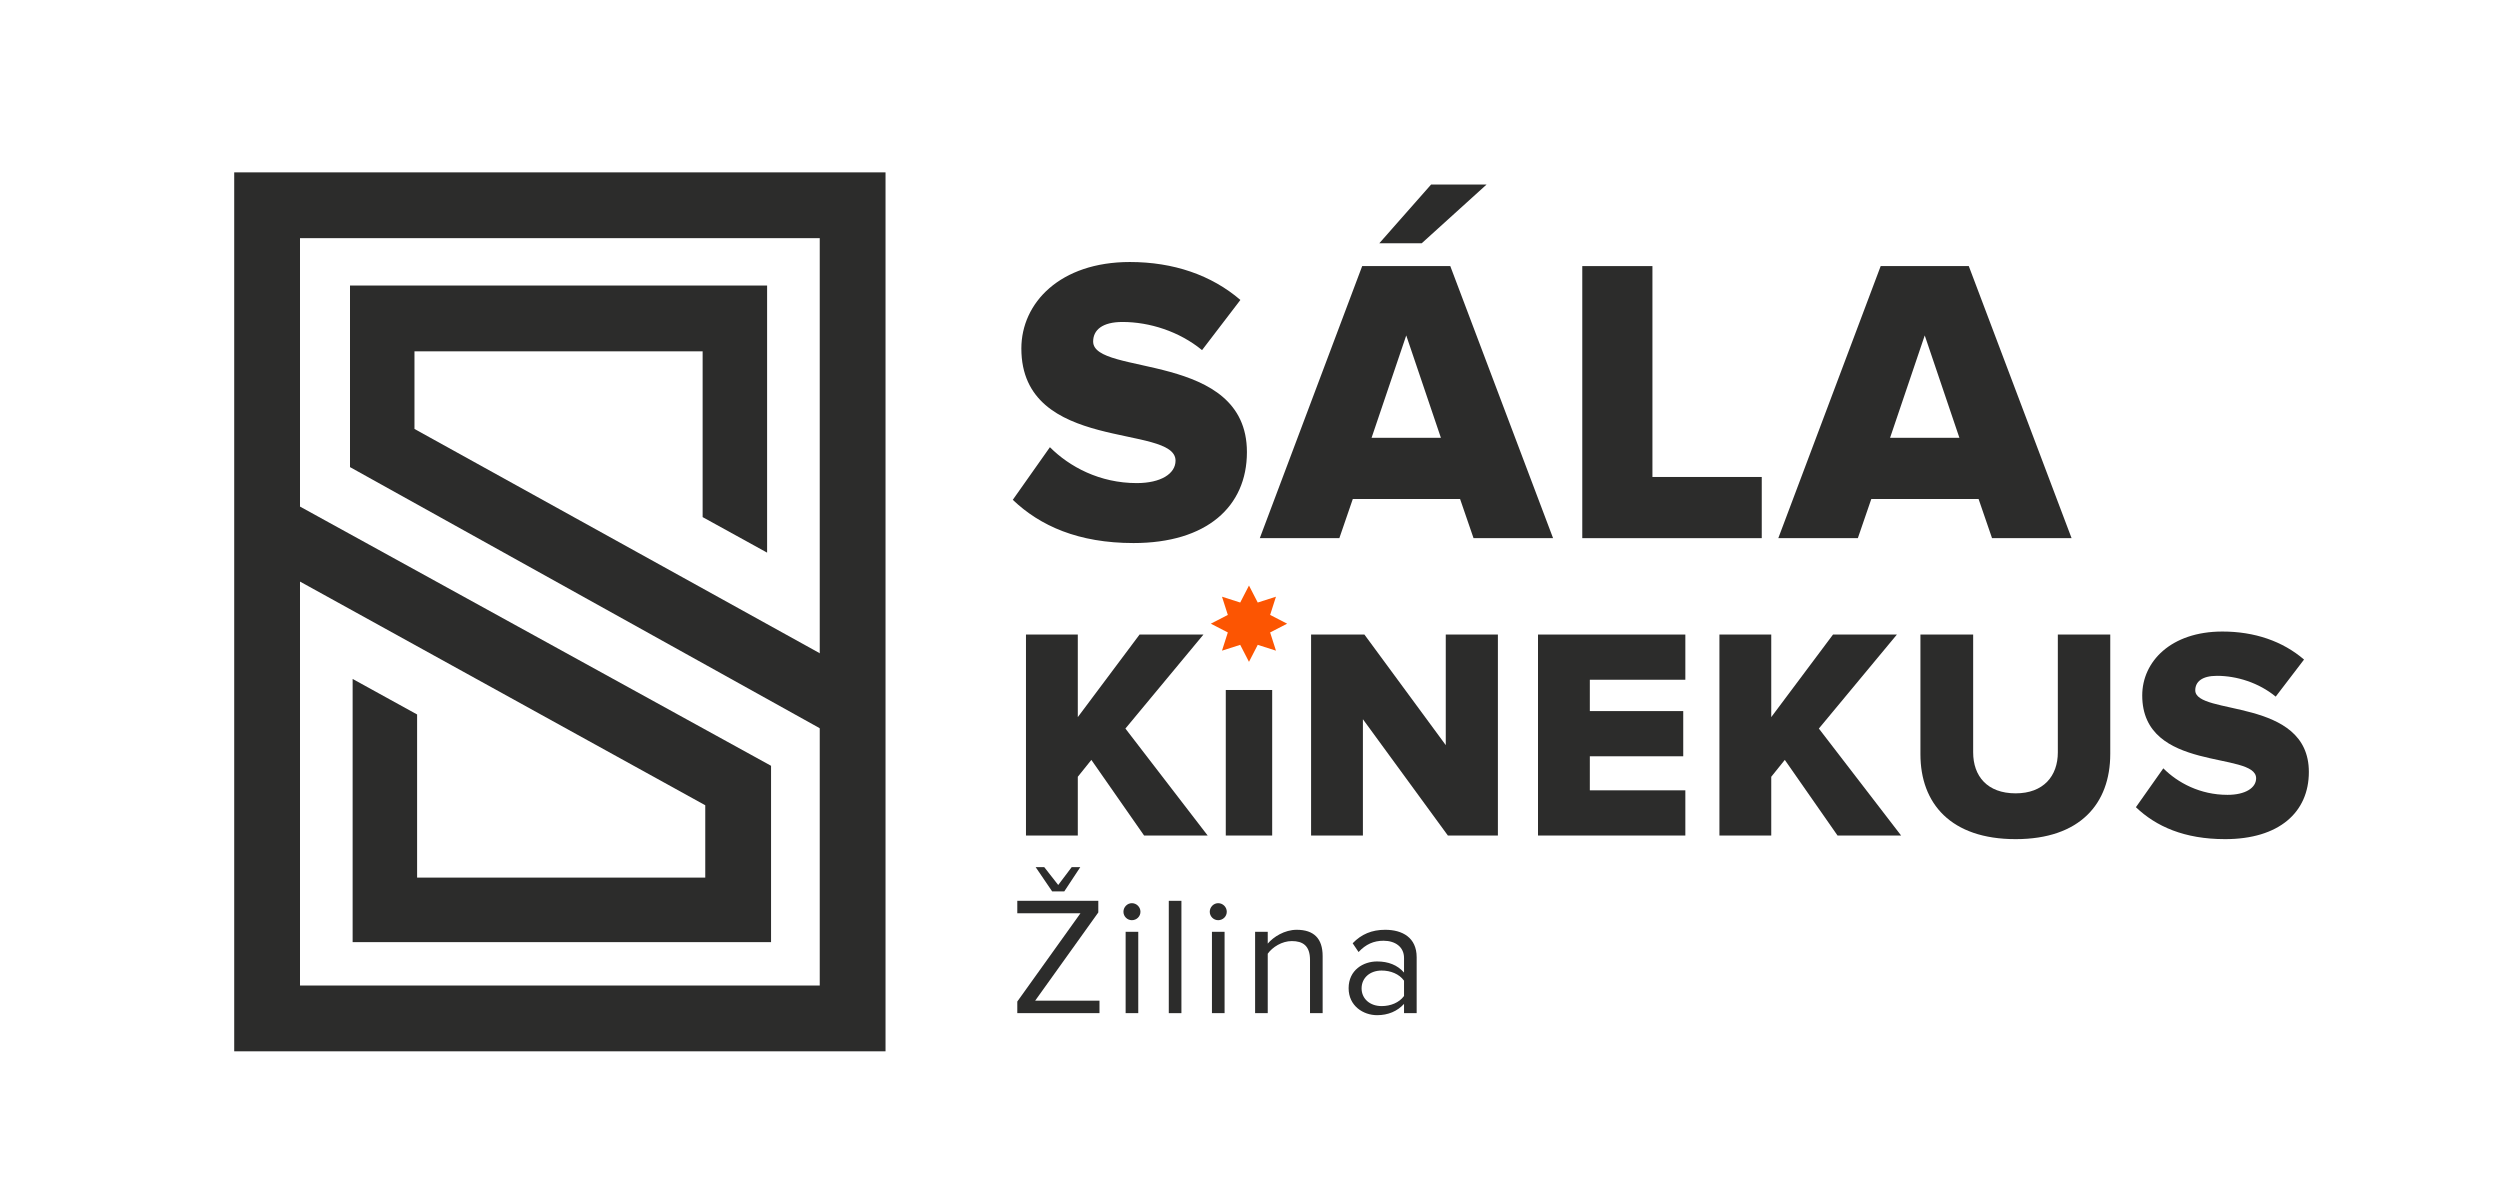
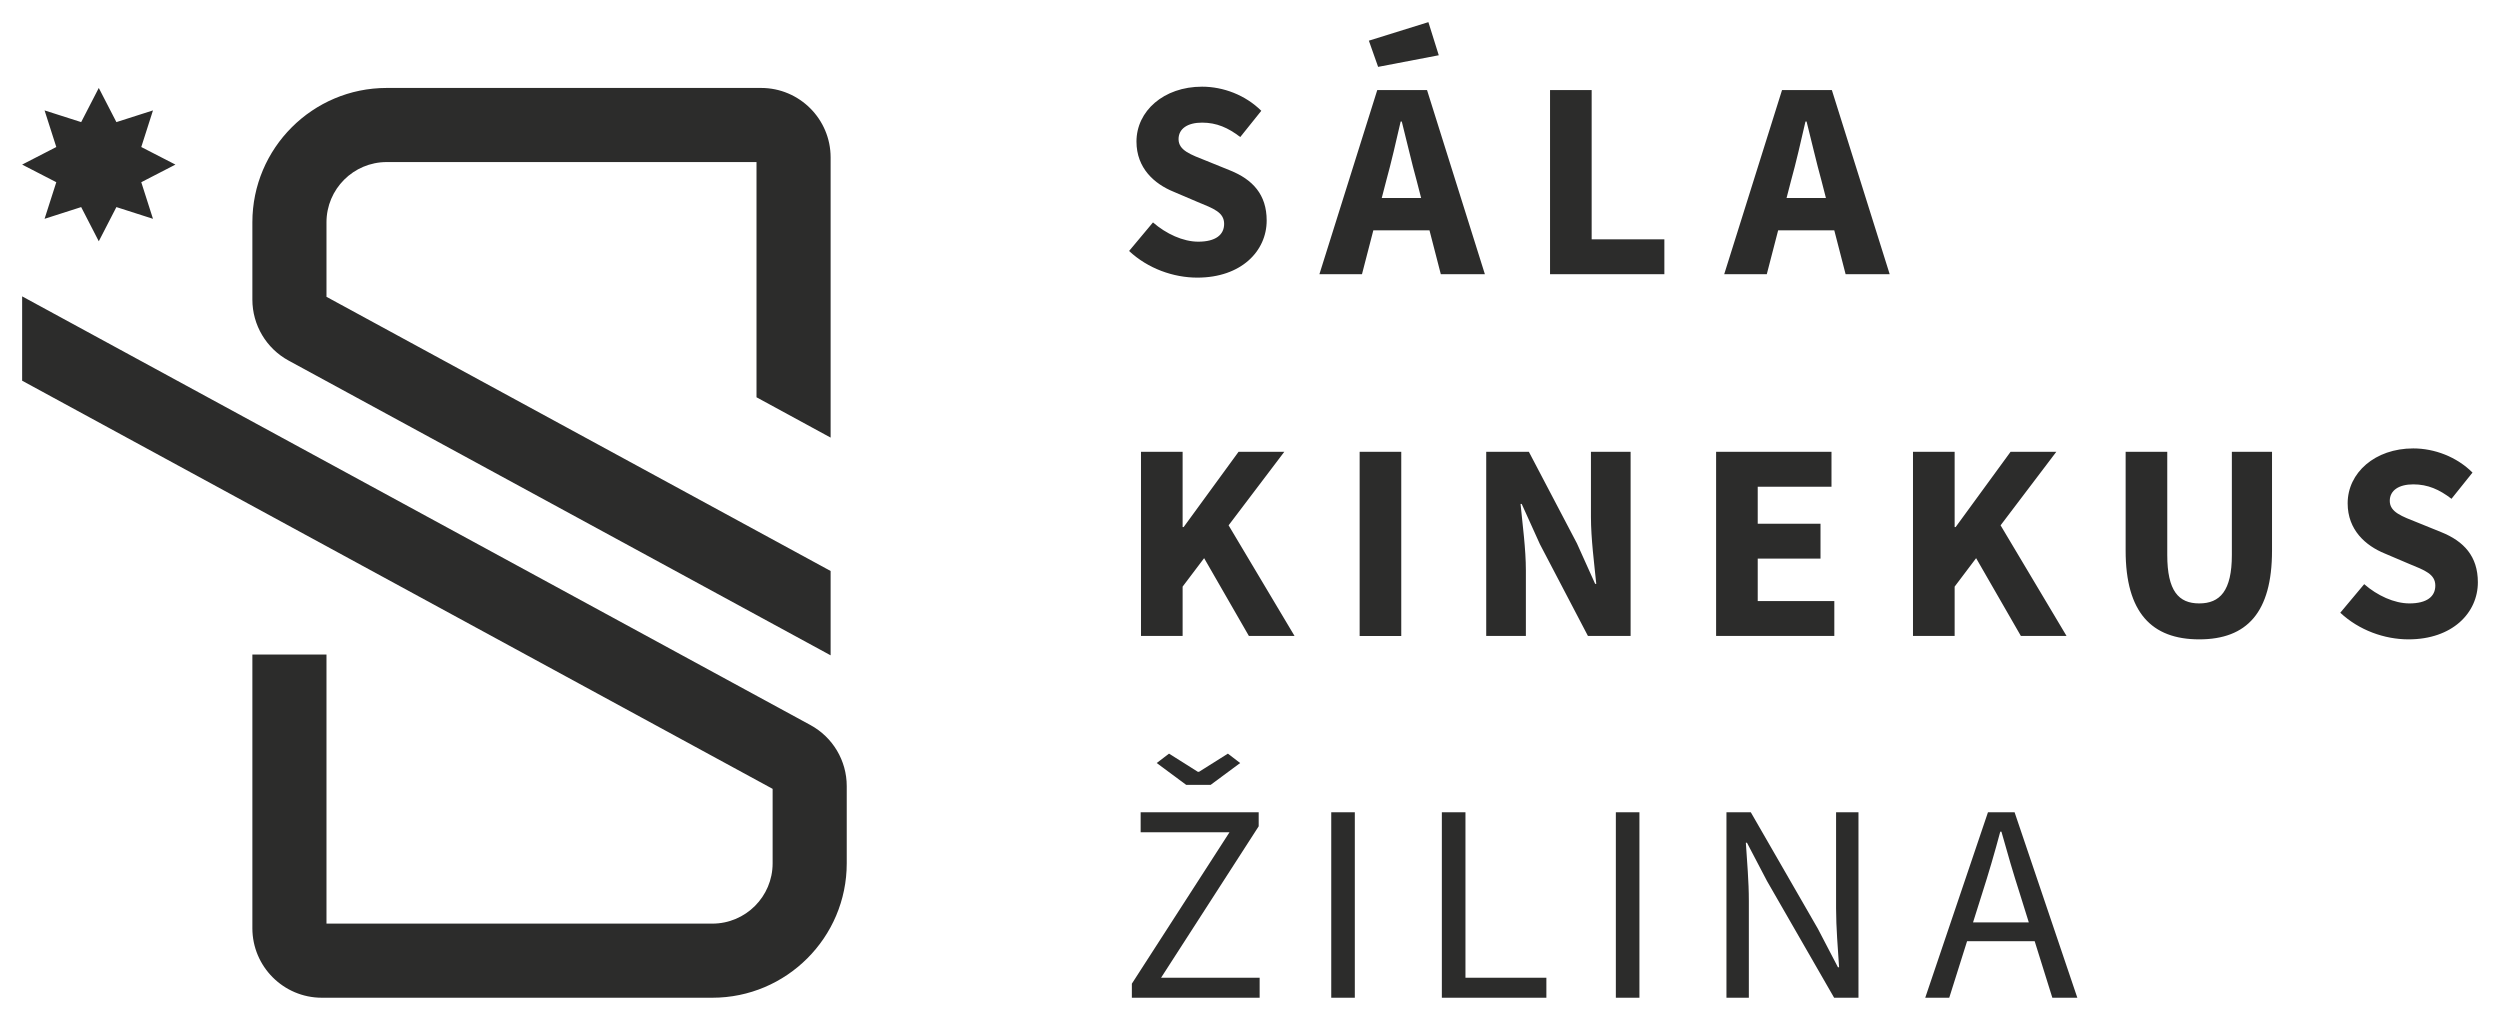
- <svg xmlns="http://www.w3.org/2000/svg" width="1900" height="900" viewBox="0 0 1900 900" role="img" aria-labelledby="title desc">
-   <g transform="translate(20 20)">
-     <g fill="#2C2C2B">
-       <g id="symbol" fill-rule="evenodd">
-         <path d="M158 111H653V779H158Z M208 161V729H603V161Z" />
-         <path d="M246 197H563V400L514 373V247H295V306L604 477V534L246 335Z" />
-         <path d="M208 365L566 562V696H248V496L297 523V647H516V592L208 422Z" />
-       </g>
-       <g id="sala">
-         <path d="M308 -12C487 -12 586 77 586 211C586 459 209 397 209 482C209 510 231 530 281 530C347 530 420 507 476 461L570 584C499 645 406 677 299 677C128 677 33 577 33 465C33 208 411 281 411 190C411 158 375 135 316 135C225 135 151 175 103 223L12 94C79 30 173 -12 308 -12Z" transform="translate(746 389) scale(0.31 -0.31)" />
-         <path d="M708 0 456 667H240L-11 0H184L217 96H480L513 0ZM433 246H263L348 497ZM545 867H409L282 723H386Z" transform="translate(940.86 389) scale(0.31 -0.31)" />
-         <path d="M500 0V150H232V667H60V0Z" transform="translate(1163.93 389) scale(0.31 -0.31)" />
-         <path d="M708 0 456 667H240L-11 0H184L217 96H480L513 0ZM433 246H263L348 497Z" transform="translate(1334.92 389) scale(0.31 -0.31)" />
-       </g>
-       <g id="kinekus">
-         <path d="M663 0 390 355 649 667H437L232 393V667H60V0H232V195L277 251L452 0Z" transform="translate(746 615) scale(0.229 -0.229)" />
-         <path d="M210 0V483H56V0Z" transform="translate(898.766 615) scale(0.229 -0.229)" />
-         <path d="M680 0V667H507V300L237 667H60V0H232V386L514 0Z" transform="translate(962.68 615) scale(0.229 -0.229)" />
-         <path d="M549 0V150H232V263H542V413H232V517H549V667H60V0Z" transform="translate(1135.14 615) scale(0.229 -0.229)" />
-         <path d="M663 0 390 355 649 667H437L232 393V667H60V0H232V195L277 251L452 0Z" transform="translate(1273.021 615) scale(0.229 -0.229)" />
-         <path d="M376 -12C589 -12 690 105 690 271V667H516V276C516 197 468 140 376 140C282 140 235 197 235 276V667H60V270C60 106 161 -12 376 -12Z" transform="translate(1425.787 615) scale(0.229 -0.229)" />
-         <path d="M308 -12C487 -12 586 77 586 211C586 459 209 397 209 482C209 510 231 530 281 530C347 530 420 507 476 461L570 584C499 645 406 677 299 677C128 677 33 577 33 465C33 208 411 281 411 190C411 158 375 135 316 135C225 135 151 175 103 223L12 94C79 30 173 -12 308 -12Z" transform="translate(1600.537 615) scale(0.229 -0.229)" />
-       </g>
-       <g id="zilina">
-         <path d="M327 723 422 867H371L291 761L208 867H157L255 723ZM536 0V74H154L529 598V667H48V593H423L48 69V0Z" transform="translate(747 750) scale(0.128 -0.128)" />
-         <path d="M112 552C140 552 163 574 163 602C163 630 140 653 112 653C85 653 62 630 62 602C62 574 85 552 112 552ZM150 0V483H75V0Z" transform="translate(825.88 750) scale(0.128 -0.128)" />
-         <path d="M150 0V667H75V0Z" transform="translate(858.68 750) scale(0.128 -0.128)" />
-         <path d="M112 552C140 552 163 574 163 602C163 630 140 653 112 653C85 653 62 630 62 602C62 574 85 552 112 552ZM150 0V483H75V0Z" transform="translate(891.48 750) scale(0.128 -0.128)" />
-         <path d="M476 0V339C476 444 423 495 322 495C250 495 184 453 150 413V483H75V0H150V353C178 392 234 428 293 428C358 428 401 401 401 316V0Z" transform="translate(924.28 750) scale(0.128 -0.128)" />
-         <path d="M452 0V332C452 449 367 495 265 495C186 495 124 469 72 415L107 363C150 409 197 430 255 430C325 430 377 393 377 328V241C338 286 283 307 217 307C135 307 48 256 48 148C48 43 135 -12 217 -12C282 -12 337 11 377 55V0ZM244 42C174 42 125 86 125 147C125 209 174 253 244 253C297 253 348 233 377 193V102C348 62 297 42 244 42Z" transform="translate(998.808 750) scale(0.128 -0.128)" />
-       </g>
-     </g>
-     <path id="hviezdicka_kinekus" d="M929.223,425.000 L922.563,437.924 L908.716,433.495 L913.146,447.341 L900.223,454.001 L913.146,460.659 L908.716,474.507 L922.563,470.076 L929.223,483.000 L935.881,470.076 L949.730,474.507 L945.299,460.659 L958.223,454.001 L945.299,447.341 L949.730,433.495 L935.881,437.924 Z" fill="#FC5502" />
-   </g>
+ <svg xmlns="http://www.w3.org/2000/svg" viewBox="11.137 7.262 338.777 138.203" role="img" aria-label="Sála Kinekus Žilina">
+   <path fill="#2C2C2B" d="M 343.34 74.855 L 346.188 71.301 C 344.039 69.16 341.031 68.027 338.16 68.027 C 332.965 68.027 329.27 71.332 329.27 75.465 C 329.27 79.094 331.719 81.215 334.305 82.27 L 337.551 83.652 C 339.73 84.547 341.148 85.051 341.148 86.621 C 341.148 88.105 339.996 89.031 337.641 89.031 C 335.586 89.031 333.285 87.969 331.512 86.422 L 328.27 90.293 C 330.816 92.672 334.266 93.902 337.516 93.902 C 343.461 93.902 346.914 90.312 346.914 86.168 C 346.914 82.641 345.012 80.609 341.965 79.379 L 338.785 78.09 C 336.609 77.223 334.977 76.668 334.977 75.137 C 334.977 73.711 336.215 72.898 338.16 72.898 C 340.133 72.898 341.695 73.594 343.34 74.855 M 319.02 81.879 L 319.02 68.488 L 313.578 68.488 L 313.578 82.457 C 313.578 87.344 311.961 89.031 309.156 89.031 C 306.363 89.031 304.824 87.344 304.824 82.457 L 304.824 68.488 L 299.184 68.488 L 299.184 81.879 C 299.184 90.258 302.703 93.902 309.156 93.902 C 315.613 93.902 319.02 90.258 319.02 81.879 M 289.25 142.465 L 292.637 142.465 L 284.137 117.336 L 280.527 117.336 L 272.027 142.465 L 275.281 142.465 L 277.695 134.809 L 286.859 134.809 Z M 286.062 132.258 L 278.504 132.258 L 279.711 128.43 C 280.613 125.621 281.418 122.875 282.195 119.961 L 282.352 119.961 C 283.156 122.859 283.965 125.621 284.867 128.43 Z M 291.176 93.441 L 282.238 78.449 L 289.789 68.488 L 283.59 68.488 L 276.148 78.684 L 276.012 78.684 L 276.012 68.488 L 270.367 68.488 L 270.367 93.441 L 276.012 93.441 L 276.012 86.754 L 278.922 82.898 L 284.988 93.441 Z M 261.238 44.422 L 267.211 44.422 L 259.375 19.469 L 252.621 19.469 L 244.785 44.422 L 250.555 44.422 L 252.094 38.477 L 259.703 38.477 Z M 258.57 34.094 L 253.234 34.094 L 253.832 31.785 C 254.527 29.289 255.191 26.371 255.797 23.734 L 255.949 23.734 C 256.613 26.34 257.281 29.289 257.977 31.785 Z M 259.324 68.488 L 243.688 68.488 L 243.688 93.441 L 259.707 93.441 L 259.707 88.711 L 249.328 88.711 L 249.328 82.961 L 257.836 82.961 L 257.836 78.23 L 249.328 78.23 L 249.328 73.219 L 259.324 73.219 Z M 221.184 44.422 L 236.676 44.422 L 236.676 39.691 L 226.824 39.691 L 226.824 19.469 L 221.184 19.469 Z M 224.828 80.898 L 218.316 68.488 L 212.535 68.488 L 212.535 93.441 L 217.91 93.441 L 217.91 84.586 C 217.91 81.645 217.453 78.301 217.188 75.551 L 217.344 75.551 L 219.809 81 L 226.32 93.441 L 232.102 93.441 L 232.102 68.488 L 226.727 68.488 L 226.727 77.305 C 226.727 80.246 227.184 83.742 227.449 86.383 L 227.297 86.383 Z M 206.383 44.422 L 212.355 44.422 L 204.516 19.469 L 197.77 19.469 L 189.93 44.422 L 195.699 44.422 L 197.238 38.477 L 204.848 38.477 Z M 203.715 34.094 L 198.379 34.094 L 198.977 31.785 C 199.668 29.289 200.336 26.371 200.941 23.734 L 201.094 23.734 C 201.762 26.34 202.426 29.289 203.121 31.785 Z M 197.887 16.324 L 206.105 14.75 L 204.699 10.262 L 196.633 12.773 Z M 186.562 93.441 L 177.625 78.449 L 185.172 68.488 L 178.973 68.488 L 171.535 78.684 L 171.395 78.684 L 171.395 68.488 L 165.754 68.488 L 165.754 93.441 L 171.395 93.441 L 171.395 86.754 L 174.309 82.898 L 180.375 93.441 Z M 170.844 26.117 C 170.844 24.691 172.082 23.879 174.027 23.879 C 176 23.879 177.562 24.57 179.207 25.832 L 182.055 22.277 C 179.906 20.141 176.902 19.008 174.027 19.008 C 168.836 19.008 165.141 22.309 165.141 26.445 C 165.141 30.07 167.59 32.195 170.176 33.246 L 173.418 34.629 C 175.598 35.527 177.02 36.031 177.02 37.602 C 177.02 39.082 175.867 40.012 173.512 40.012 C 171.457 40.012 169.156 38.949 167.379 37.402 L 164.141 41.273 C 166.688 43.652 170.137 44.883 173.383 44.883 C 179.332 44.883 182.785 41.293 182.785 37.145 C 182.785 33.621 180.883 31.59 177.836 30.359 L 174.656 29.07 C 172.477 28.203 170.844 27.648 170.844 26.117 M 171.875 113.617 L 175.199 113.617 L 179.191 110.66 L 177.531 109.387 L 173.613 111.852 L 173.461 111.852 L 169.551 109.387 L 167.883 110.66 Z M 177.75 120.039 L 164.516 140.562 L 164.516 142.465 L 181.832 142.465 L 181.832 139.758 L 168.473 139.758 L 181.703 119.234 L 181.703 117.336 L 165.707 117.336 L 165.707 120.039 Z M 194.73 117.336 L 191.535 117.336 L 191.535 142.465 L 194.73 142.465 Z M 201.023 68.488 L 195.383 68.488 L 195.383 93.445 L 201.023 93.445 Z M 209.723 117.336 L 206.523 117.336 L 206.523 142.465 L 220.688 142.465 L 220.688 139.758 L 209.723 139.758 Z M 233.297 117.336 L 230.102 117.336 L 230.102 142.465 L 233.297 142.465 Z M 248.391 117.336 L 245.09 117.336 L 245.09 142.465 L 248.125 142.465 L 248.125 129.312 C 248.125 126.684 247.879 124.008 247.719 121.465 L 247.871 121.465 L 250.586 126.652 L 259.68 142.465 L 262.98 142.465 L 262.98 117.336 L 259.945 117.336 L 259.945 130.34 C 259.945 132.969 260.191 135.801 260.352 138.336 L 260.199 138.336 L 257.488 133.133 Z M 248.391 117.336 " />
+   <path fill="#2C2C2B" d="M 125.879 124.258 L 125.879 113.785 C 125.879 110.336 123.992 107.164 120.961 105.516 L 14.137 47.422 L 14.137 58.852 L 115.836 114.16 L 115.836 124.258 C 115.836 128.758 112.176 132.422 107.672 132.422 L 55.379 132.422 L 55.379 95.961 L 45.336 95.961 L 45.336 133.047 C 45.336 138.238 49.559 142.465 54.75 142.465 L 107.672 142.465 C 117.711 142.465 125.879 134.297 125.879 124.258 M 50.254 56.129 L 123.695 96.066 L 123.695 84.637 L 55.379 47.484 L 55.379 37.383 C 55.379 32.883 59.039 29.223 63.539 29.223 L 113.652 29.223 L 113.652 61.098 L 123.695 66.562 L 123.695 28.594 C 123.695 23.402 119.473 19.18 114.277 19.18 L 63.539 19.18 C 53.5 19.18 45.336 27.344 45.336 37.383 L 45.336 47.855 C 45.336 51.309 47.219 54.48 50.254 56.129 M 34.91 29.566 L 30.281 27.184 L 31.867 22.223 L 26.91 23.809 L 24.523 19.18 L 22.137 23.809 L 17.176 22.223 L 18.766 27.184 L 14.137 29.566 L 18.766 31.953 L 17.176 36.914 L 22.137 35.324 L 24.523 39.957 L 26.91 35.324 L 31.867 36.914 L 30.281 31.953 Z M 34.91 29.566 " />
</svg>
